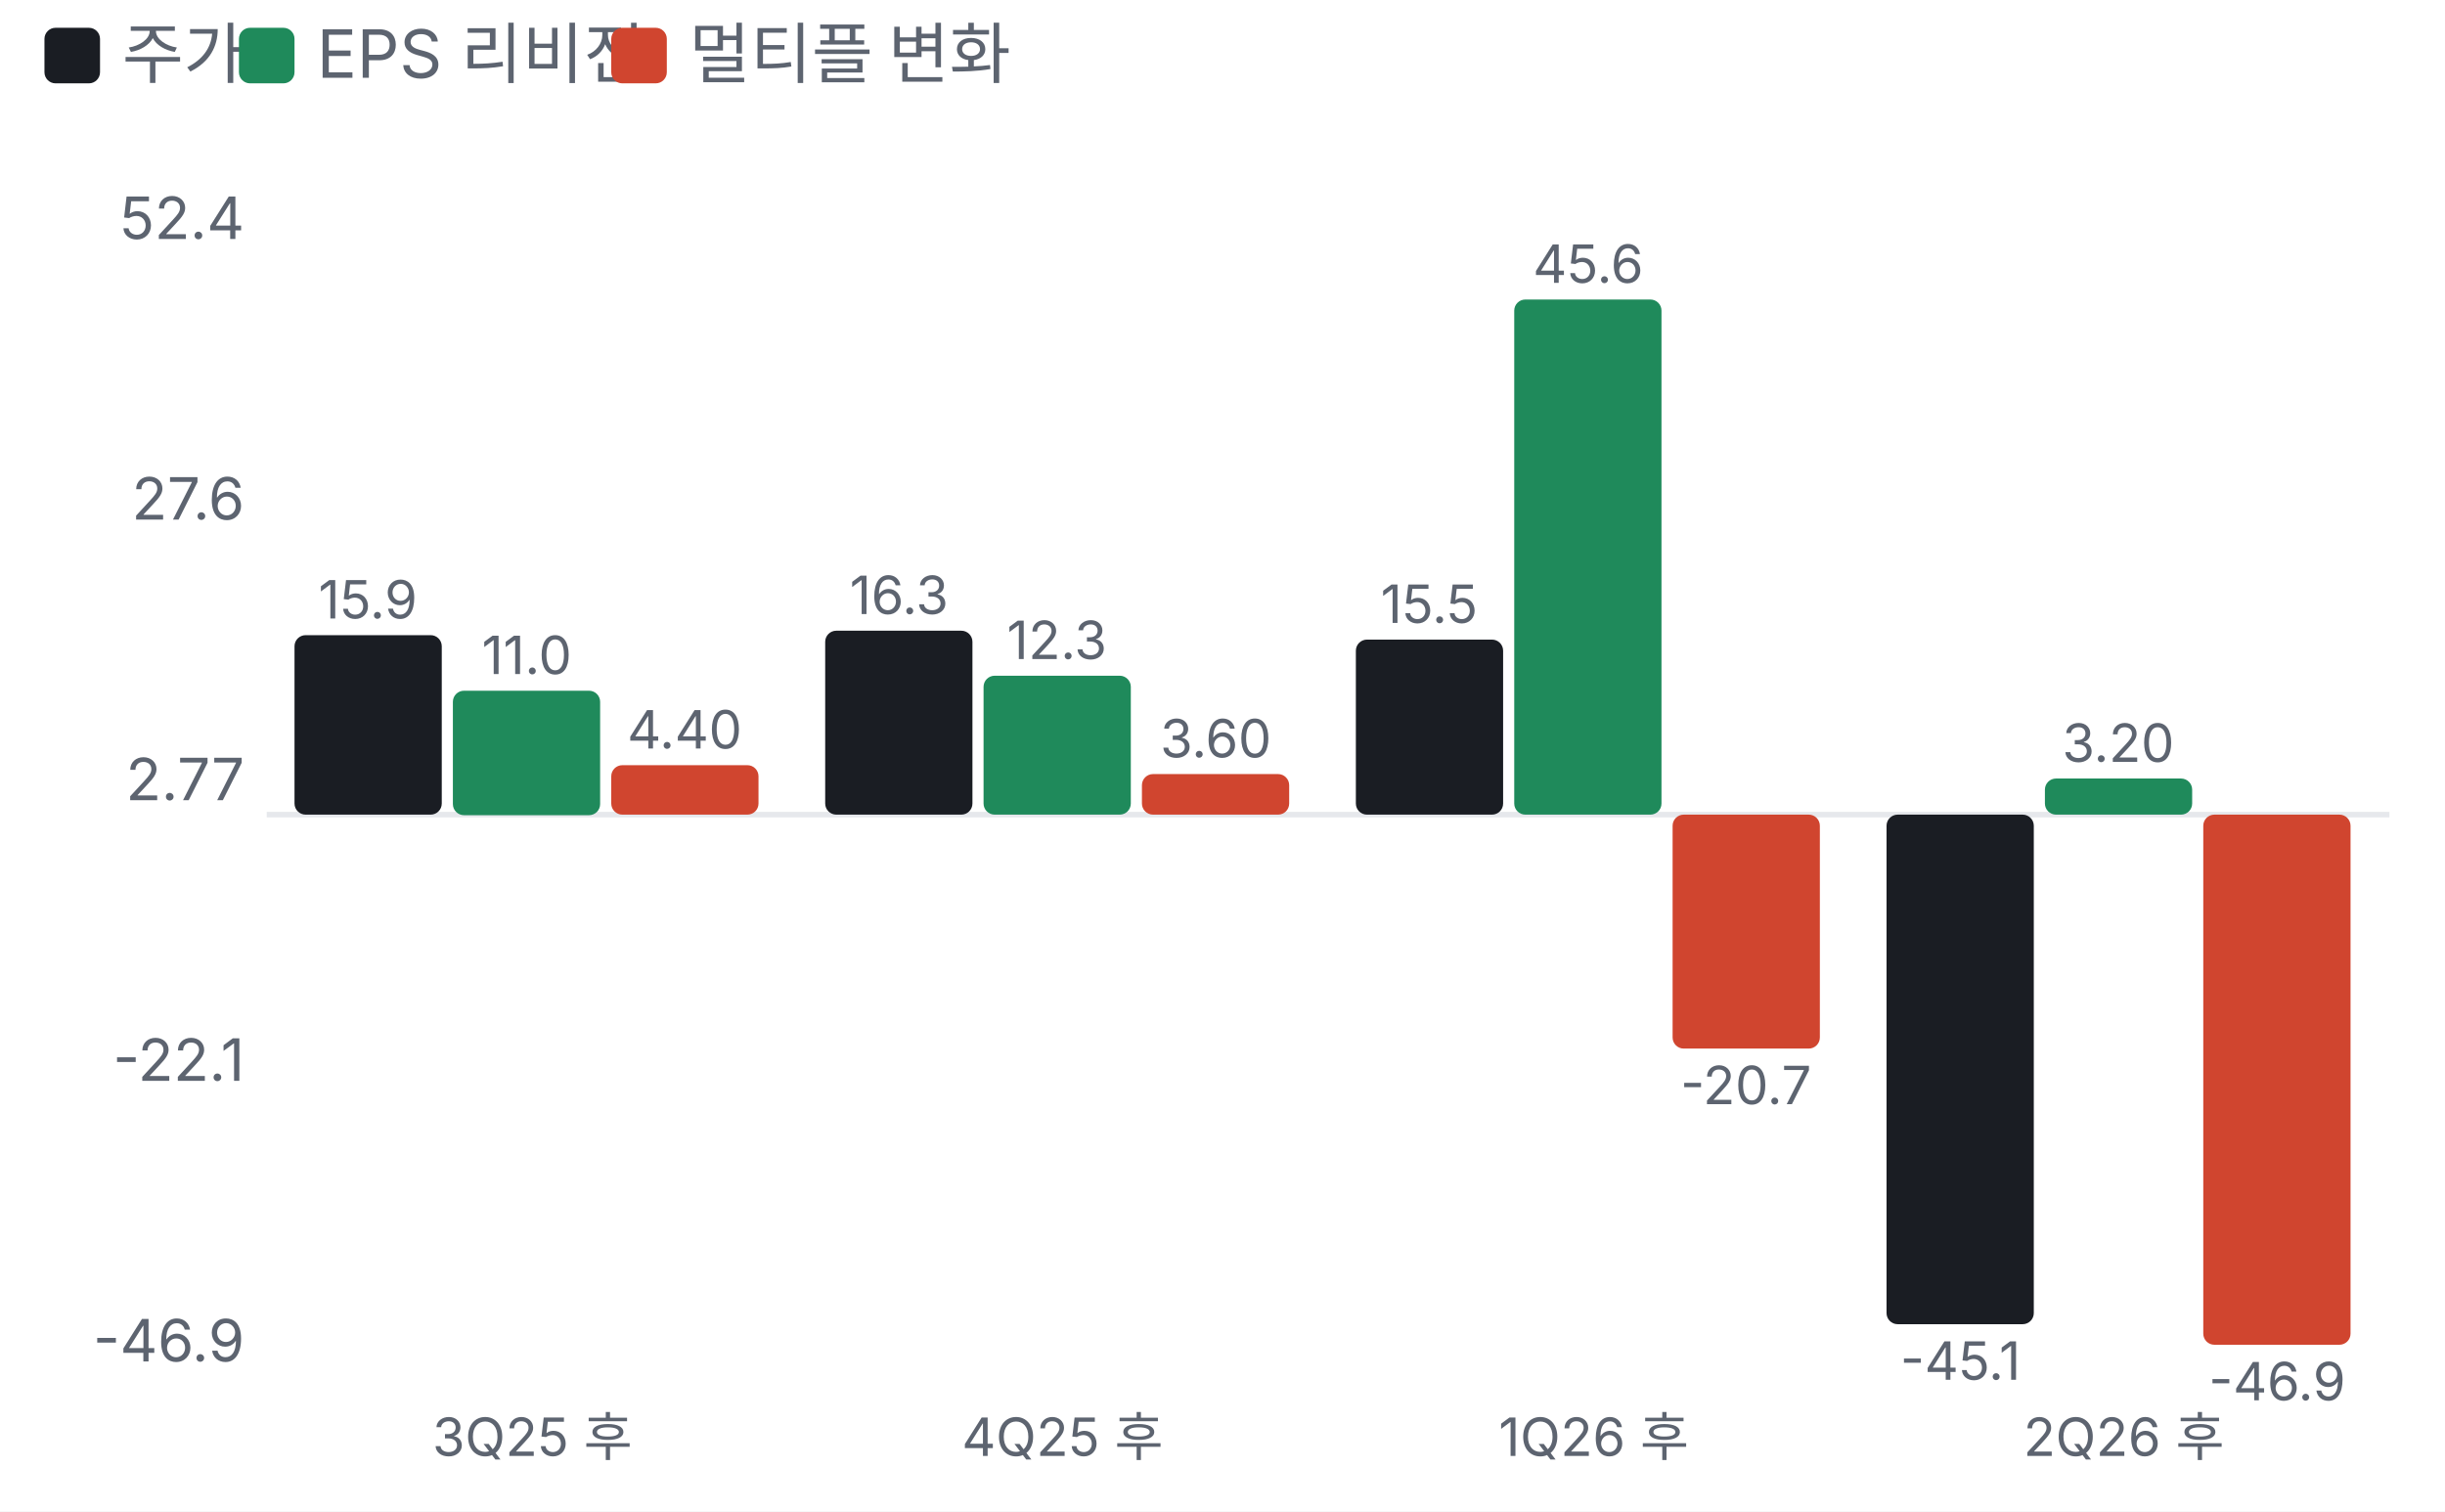
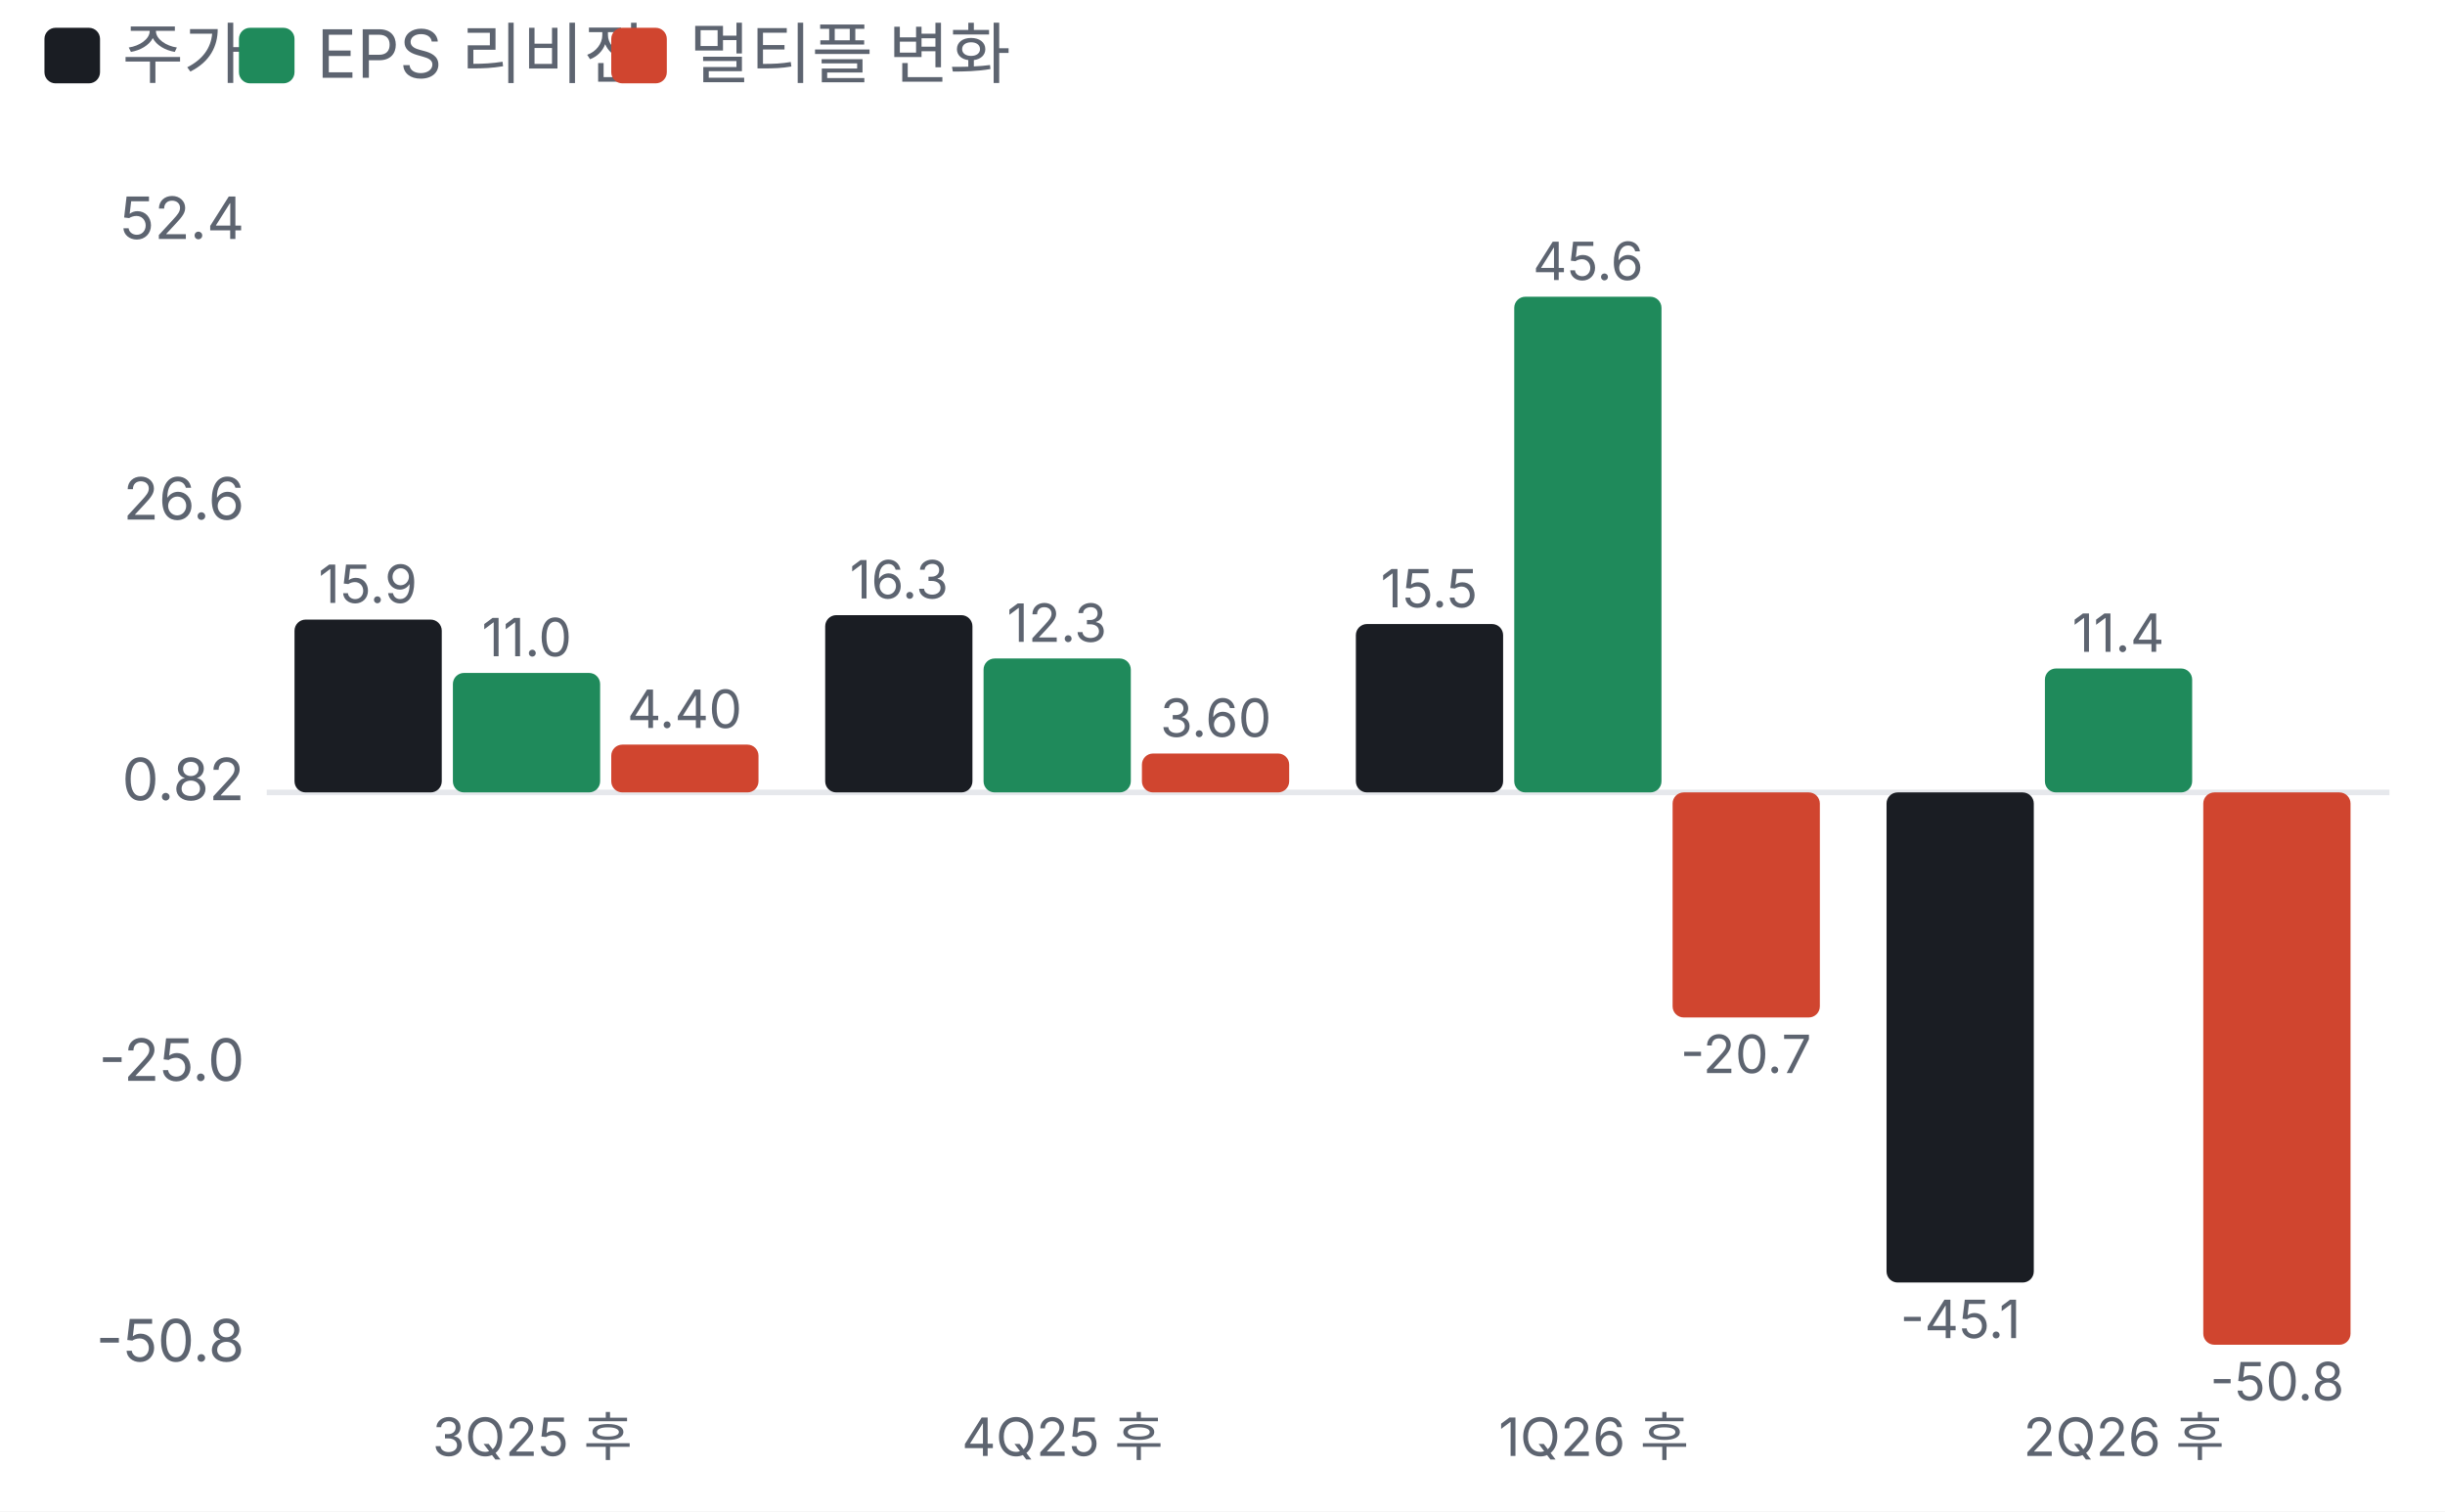
<svg xmlns="http://www.w3.org/2000/svg" viewBox="0 0 440 272" width="440" height="272">
  <style>text{fill:#5d6470;font-size:10.5px;font-family:-apple-system,'Apple SD Gothic Neo','Malgun Gothic',sans-serif}</style>
  <rect width="100%" height="100%" fill="#ffffff" />
  <rect x="8" y="5" width="10" height="10" rx="2" fill="#1a1d23" />
  <text x="22" y="14" style="font-size:12px">주가</text>
  <rect x="43" y="5" width="10" height="10" rx="2" fill="#1f8a5b" />
  <text x="57" y="14" style="font-size:12px">EPS 리비전</text>
  <rect x="110" y="5" width="10" height="10" rx="2" fill="#d0452f" />
  <text x="124" y="14" style="font-size:12px">멀티플 변화</text>
  <g transform="translate(0,22)">
-     <line x1="48" x2="430" y1="124.6" y2="124.6" stroke="#e6e8ec" />
-     <text x="44" y="223.0" text-anchor="end">-46.9</text>
-     <text x="44" y="172.5" text-anchor="end">-22.1</text>
-     <text x="44" y="122.0" text-anchor="end">2.77</text>
-     <text x="44" y="71.5" text-anchor="end">27.6</text>
+     <line x1="48" x2="430" y1="120.6" y2="120.6" stroke="#e6e8ec" />
+     <text x="44" y="223.0" text-anchor="end">-50.8</text>
+     <text x="44" y="172.5" text-anchor="end">-25.0</text>
+     <text x="44" y="122.0" text-anchor="end">0.82</text>
+     <text x="44" y="71.5" text-anchor="end">26.6</text>
    <text x="44" y="21.0" text-anchor="end">52.4</text>
-     <rect x="53.0" y="92.3" width="26.5" height="32.3" rx="2" fill="#1a1d23" />
-     <text x="66.2" y="89.3" text-anchor="middle" style="font-size:9.5px">15.9</text>
-     <rect x="81.5" y="102.3" width="26.5" height="22.4" rx="2" fill="#1f8a5b" />
-     <text x="94.8" y="99.3" text-anchor="middle" style="font-size:9.5px">11.0</text>
-     <rect x="110.0" y="115.7" width="26.5" height="8.9" rx="2" fill="#d0452f" />
-     <text x="123.2" y="112.7" text-anchor="middle" style="font-size:9.5px">4.40</text>
+     <rect x="53.0" y="89.5" width="26.5" height="31.1" rx="2" fill="#1a1d23" />
+     <text x="66.2" y="86.5" text-anchor="middle" style="font-size:9.5px">15.9</text>
+     <rect x="81.5" y="99.1" width="26.5" height="21.5" rx="2" fill="#1f8a5b" />
+     <text x="94.8" y="96.1" text-anchor="middle" style="font-size:9.5px">11.0</text>
+     <rect x="110.0" y="112.0" width="26.5" height="8.6" rx="2" fill="#d0452f" />
+     <text x="123.2" y="109.0" text-anchor="middle" style="font-size:9.5px">4.40</text>
    <text x="95.8" y="240" text-anchor="middle" style="font-size:9.5px">3Q25 후</text>
-     <rect x="148.5" y="91.5" width="26.5" height="33.1" rx="2" fill="#1a1d23" />
-     <text x="161.8" y="88.5" text-anchor="middle" style="font-size:9.5px">16.3</text>
-     <rect x="177.0" y="99.6" width="26.5" height="25.0" rx="2" fill="#1f8a5b" />
-     <text x="190.2" y="96.6" text-anchor="middle" style="font-size:9.5px">12.3</text>
-     <rect x="205.5" y="117.3" width="26.5" height="7.3" rx="2" fill="#d0452f" />
-     <text x="218.8" y="114.3" text-anchor="middle" style="font-size:9.5px">3.60</text>
+     <rect x="148.5" y="88.7" width="26.5" height="31.9" rx="2" fill="#1a1d23" />
+     <text x="161.8" y="85.7" text-anchor="middle" style="font-size:9.5px">16.3</text>
+     <rect x="177.0" y="96.5" width="26.5" height="24.1" rx="2" fill="#1f8a5b" />
+     <text x="190.2" y="93.5" text-anchor="middle" style="font-size:9.5px">12.3</text>
+     <rect x="205.5" y="113.6" width="26.5" height="7.0" rx="2" fill="#d0452f" />
+     <text x="218.8" y="110.6" text-anchor="middle" style="font-size:9.5px">3.60</text>
    <text x="191.2" y="240" text-anchor="middle" style="font-size:9.5px">4Q25 후</text>
-     <rect x="244.0" y="93.1" width="26.5" height="31.5" rx="2" fill="#1a1d23" />
-     <text x="257.2" y="90.1" text-anchor="middle" style="font-size:9.5px">15.5</text>
-     <rect x="272.5" y="31.9" width="26.5" height="92.7" rx="2" fill="#1f8a5b" />
-     <text x="285.8" y="28.9" text-anchor="middle" style="font-size:9.5px">45.6</text>
-     <rect x="301.0" y="124.6" width="26.5" height="42.1" rx="2" fill="#d0452f" />
-     <text x="314.2" y="176.7" text-anchor="middle" style="font-size:9.5px">-20.7</text>
+     <rect x="244.0" y="90.3" width="26.5" height="30.3" rx="2" fill="#1a1d23" />
+     <text x="257.2" y="87.3" text-anchor="middle" style="font-size:9.5px">15.5</text>
+     <rect x="272.5" y="31.4" width="26.5" height="89.2" rx="2" fill="#1f8a5b" />
+     <text x="285.8" y="28.4" text-anchor="middle" style="font-size:9.5px">45.6</text>
+     <rect x="301.0" y="120.6" width="26.5" height="40.5" rx="2" fill="#d0452f" />
+     <text x="314.2" y="171.1" text-anchor="middle" style="font-size:9.5px">-20.7</text>
    <text x="286.8" y="240" text-anchor="middle" style="font-size:9.5px">1Q26 후</text>
-     <rect x="339.5" y="124.6" width="26.5" height="91.7" rx="2" fill="#1a1d23" />
-     <text x="352.8" y="226.3" text-anchor="middle" style="font-size:9.5px">-45.1</text>
-     <rect x="368.0" y="118.1" width="26.5" height="6.5" rx="2" fill="#1f8a5b" />
-     <text x="381.2" y="115.1" text-anchor="middle" style="font-size:9.5px">3.20</text>
-     <rect x="396.5" y="124.6" width="26.5" height="95.4" rx="2" fill="#d0452f" />
-     <text x="409.8" y="230.0" text-anchor="middle" style="font-size:9.5px">-46.9</text>
+     <rect x="339.5" y="120.6" width="26.5" height="88.2" rx="2" fill="#1a1d23" />
+     <text x="352.8" y="218.8" text-anchor="middle" style="font-size:9.5px">-45.1</text>
+     <rect x="368.0" y="98.3" width="26.5" height="22.3" rx="2" fill="#1f8a5b" />
+     <text x="381.2" y="95.3" text-anchor="middle" style="font-size:9.5px">11.4</text>
+     <rect x="396.5" y="120.6" width="26.5" height="99.4" rx="2" fill="#d0452f" />
+     <text x="409.8" y="230.0" text-anchor="middle" style="font-size:9.5px">-50.8</text>
    <text x="382.2" y="240" text-anchor="middle" style="font-size:9.5px">2Q26 후</text>
  </g>
</svg>
